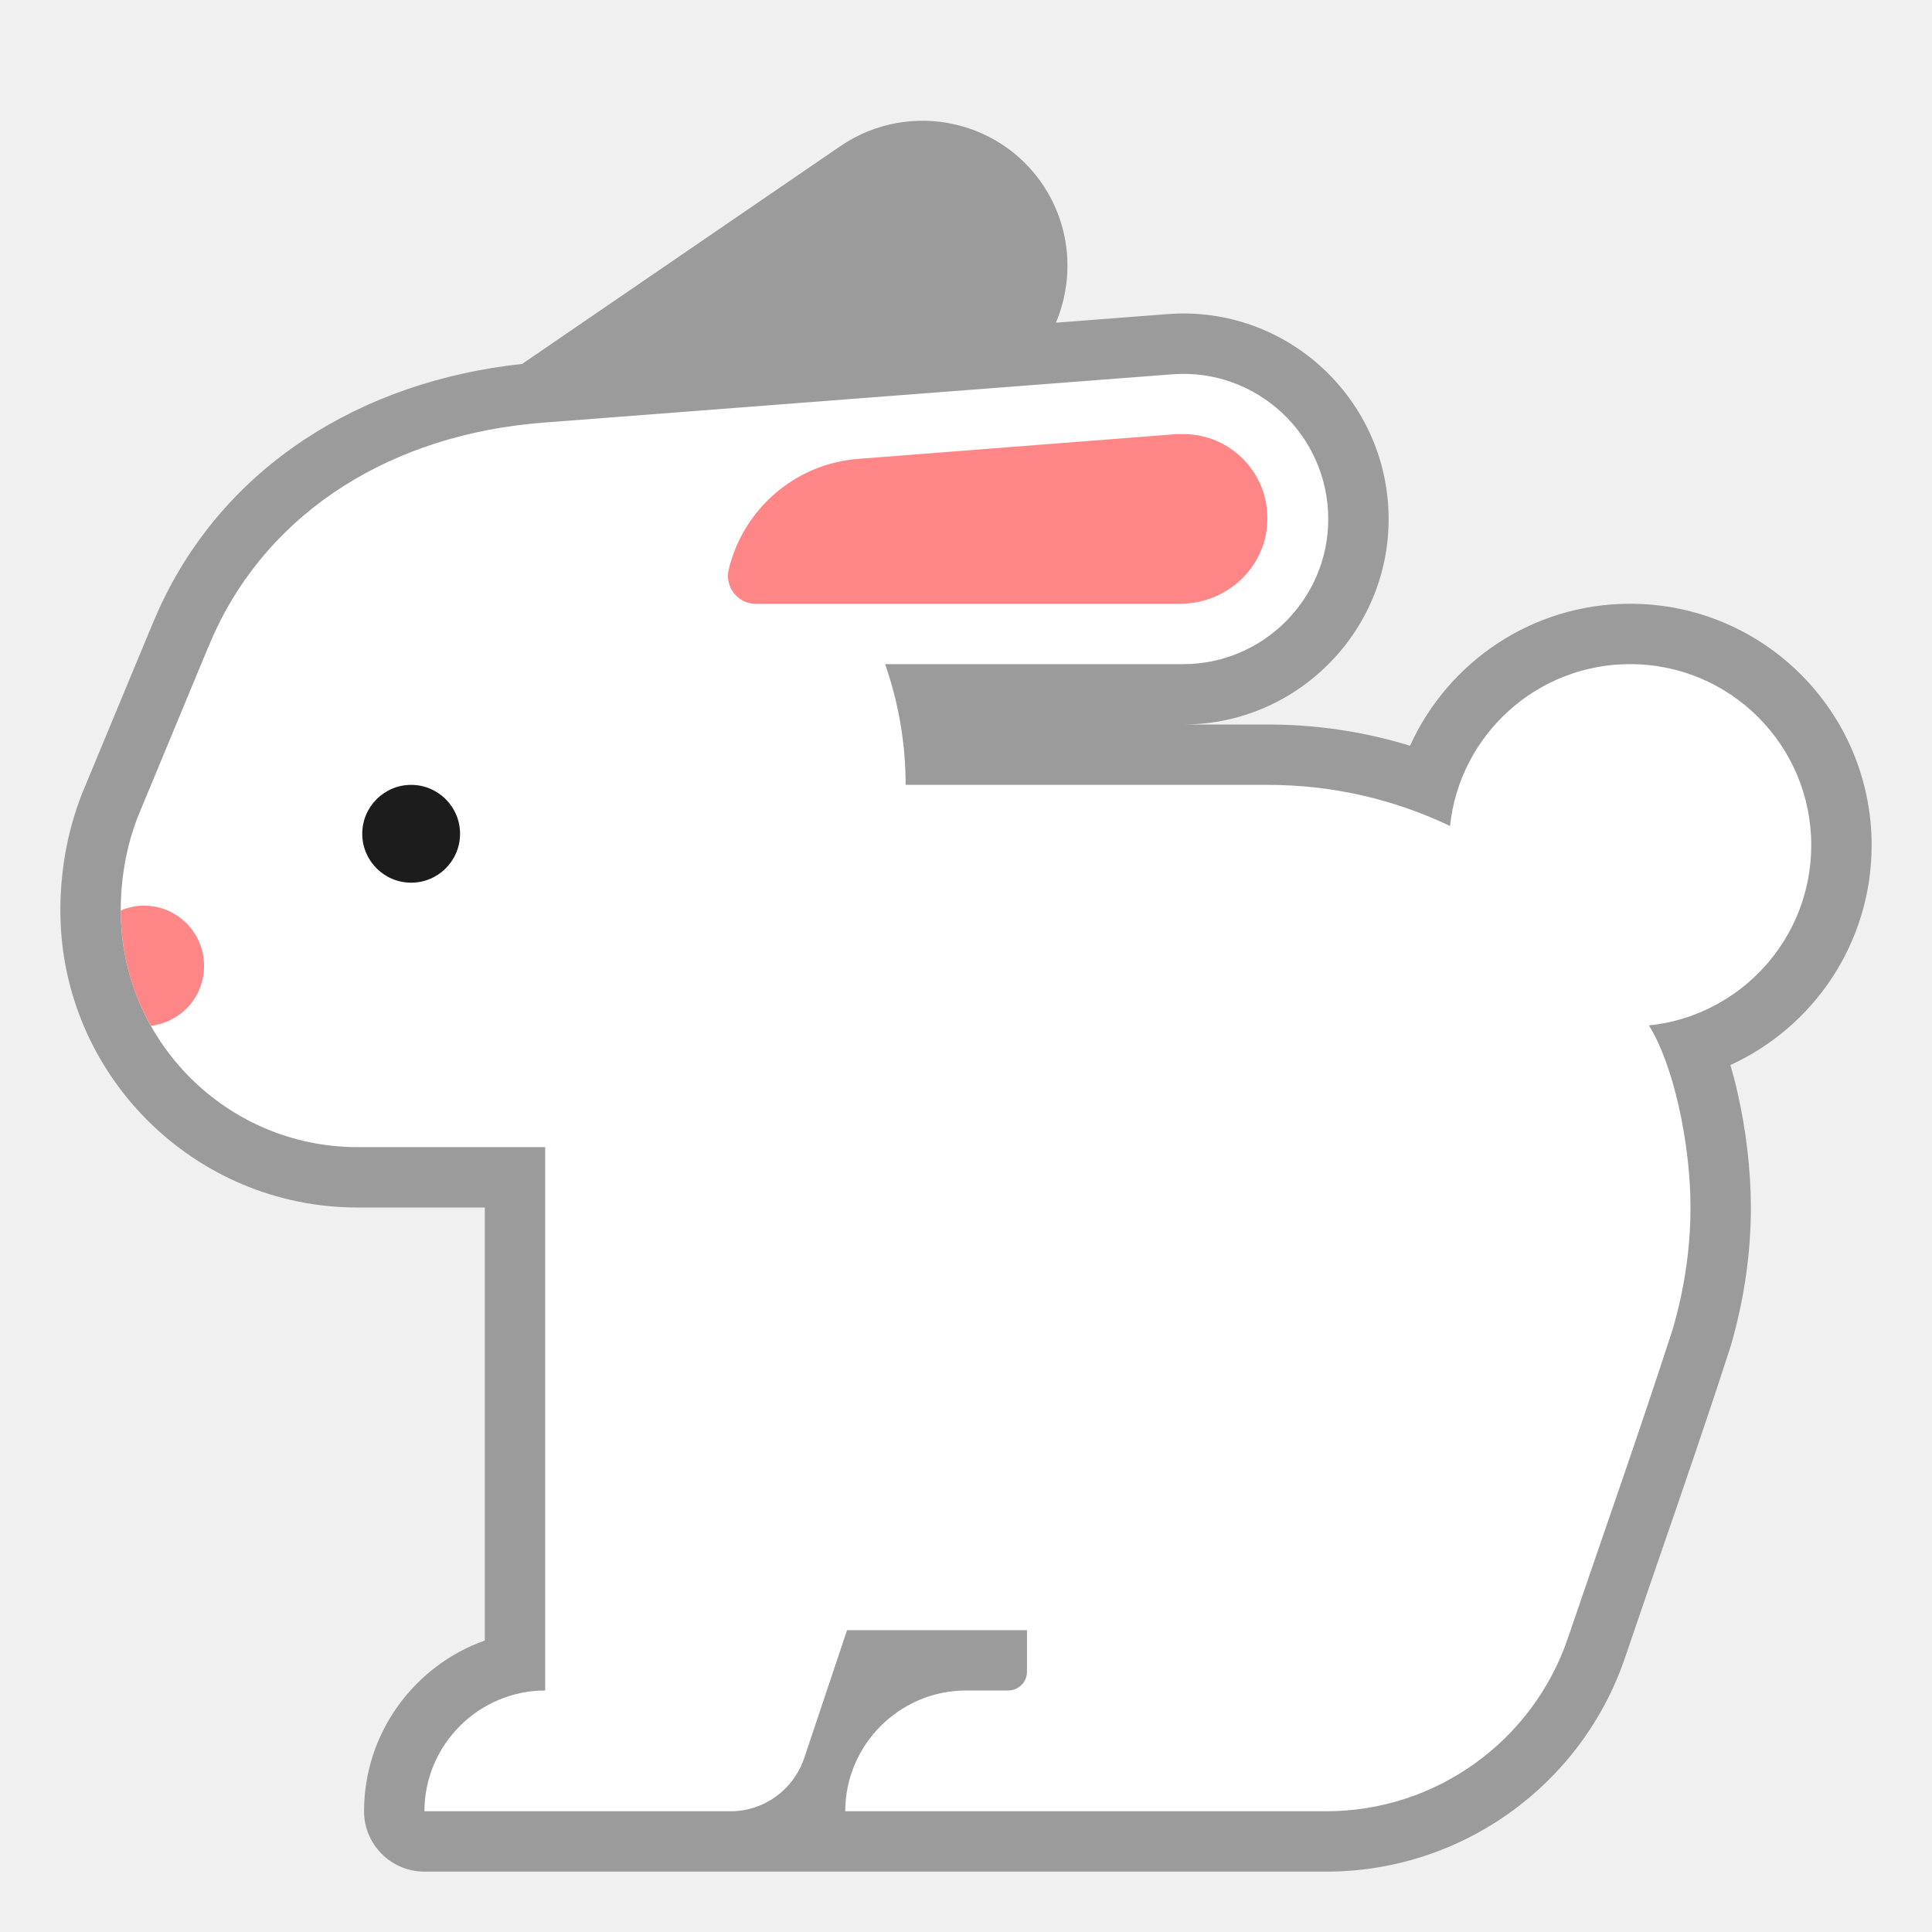
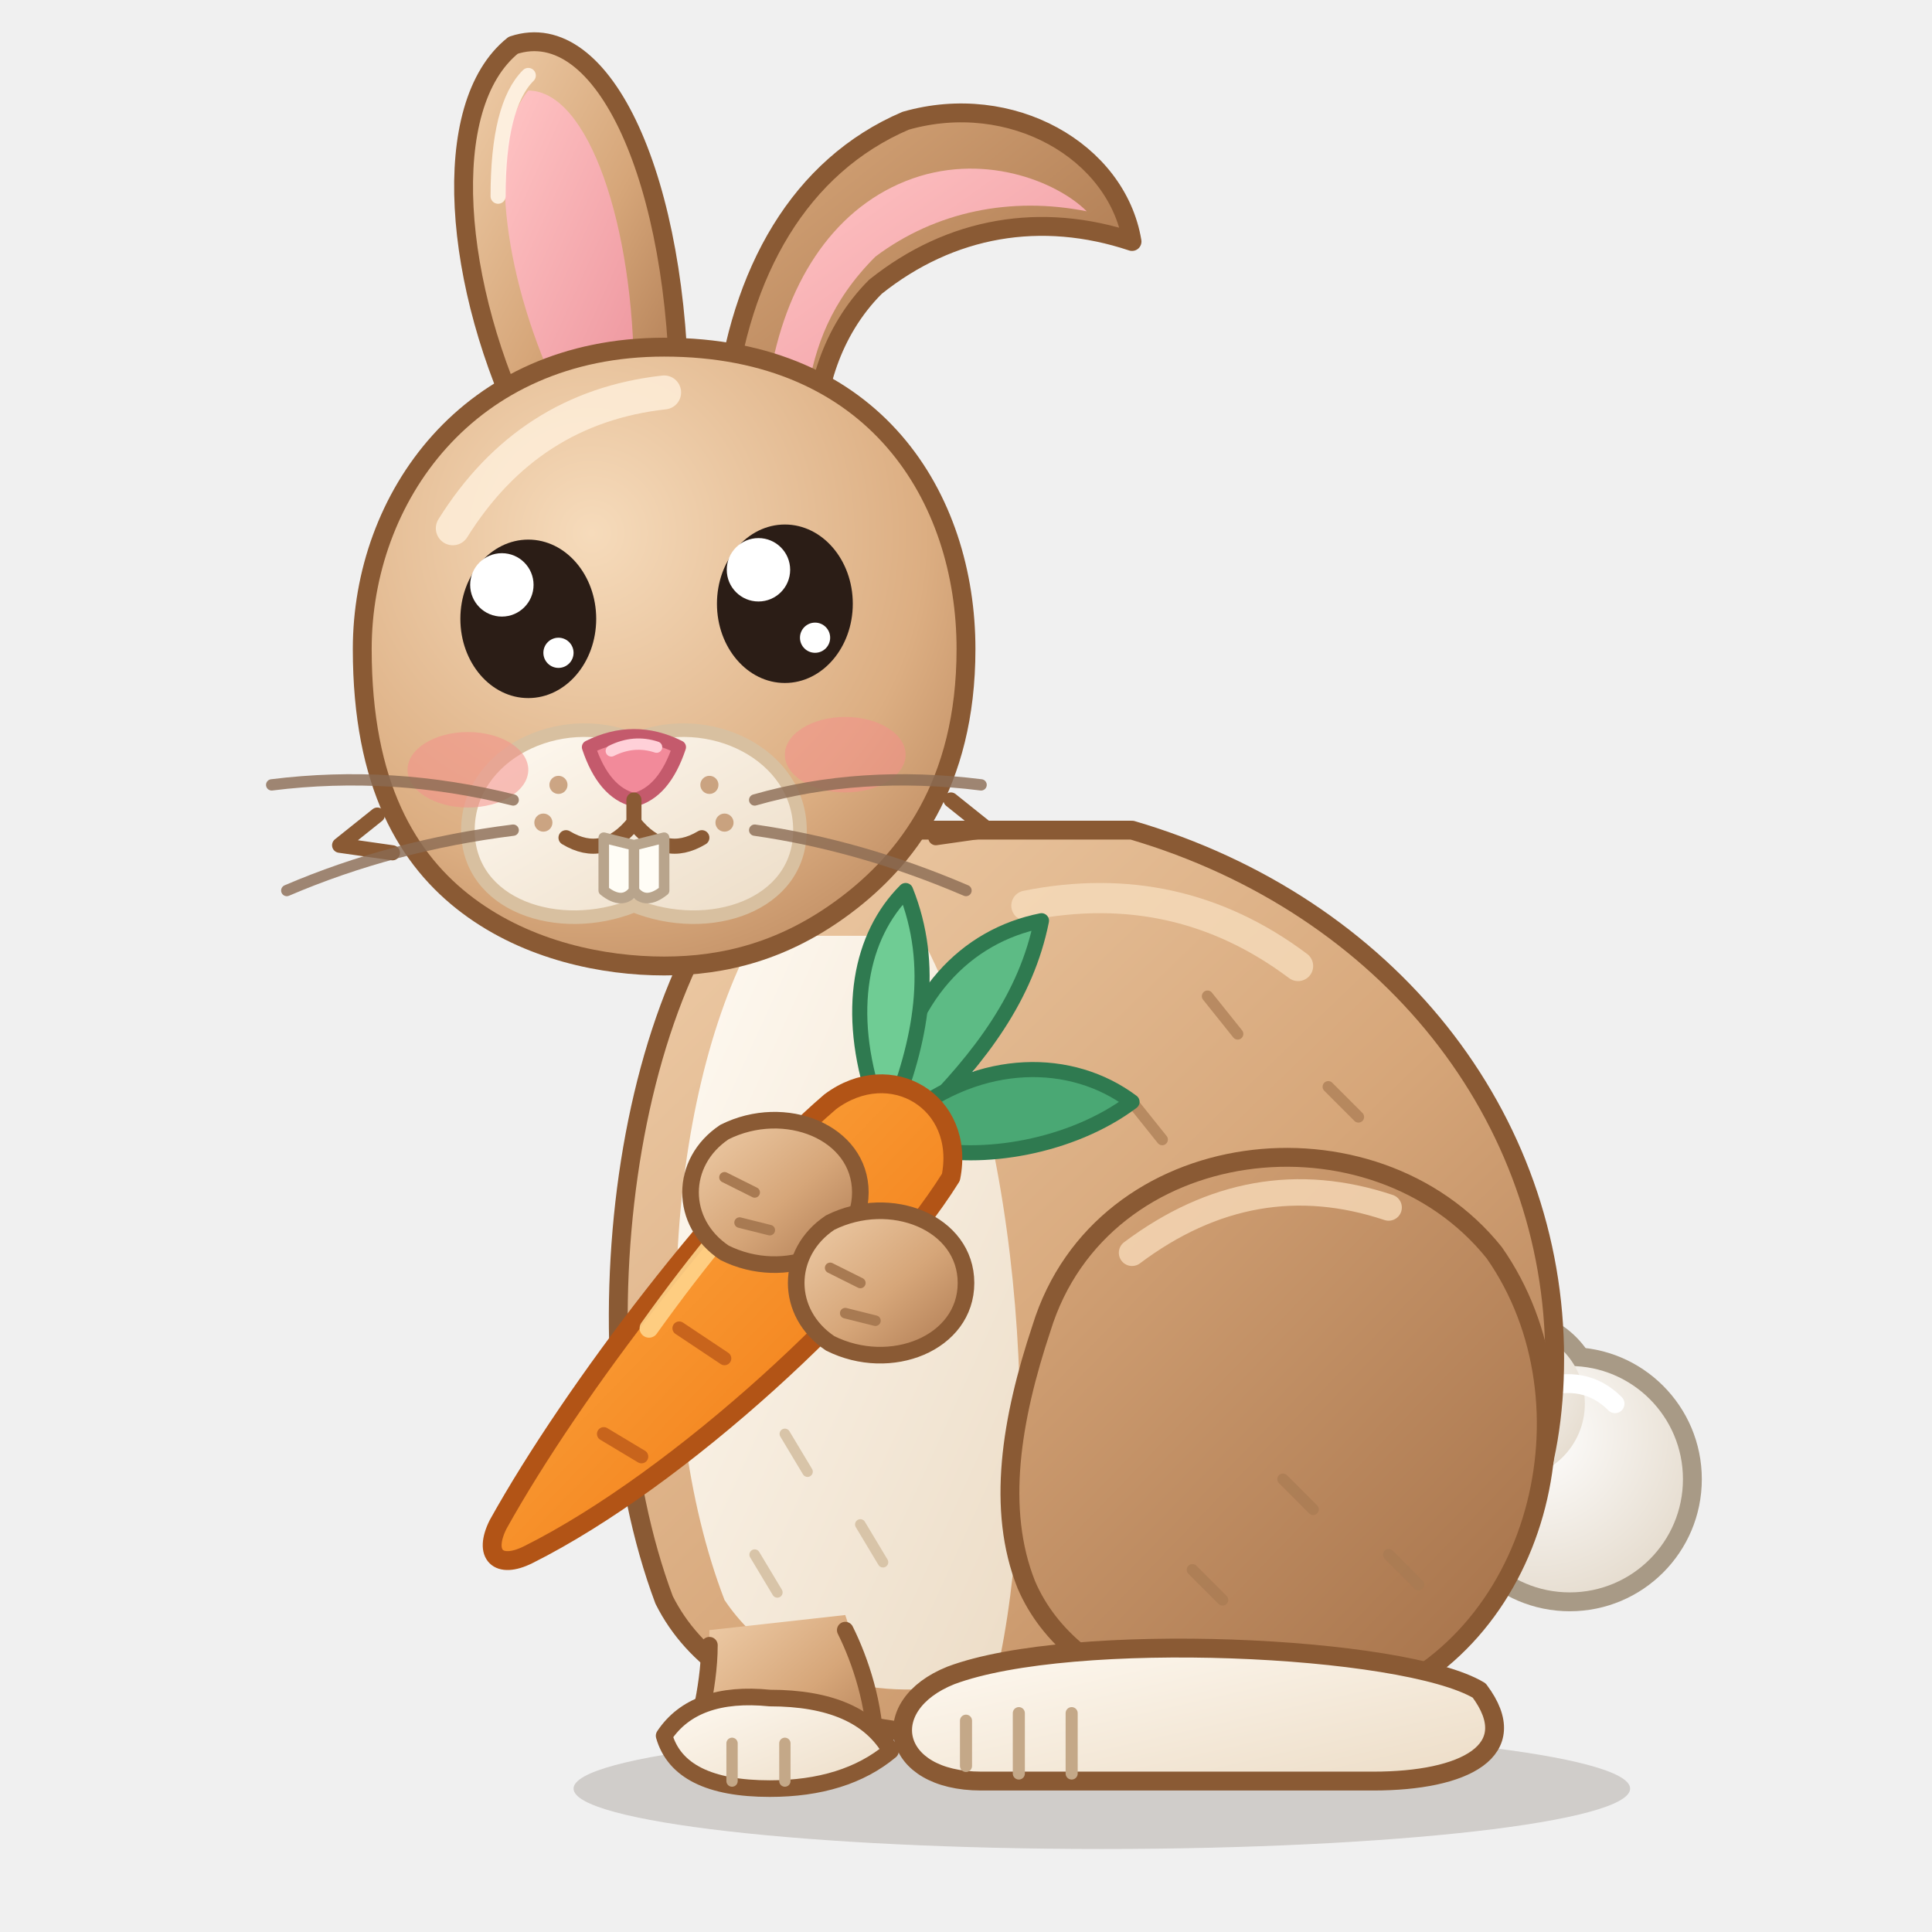
- <svg xmlns="http://www.w3.org/2000/svg" width="32" height="32" viewBox="0 0 32 32" fill="none">
-   <path fill-rule="evenodd" clip-rule="evenodd" d="M17.489 5.345C17.773 4.672 17.75 3.88 17.36 3.2C16.66 1.99 15.08 1.63 13.92 2.42L8.648 6.028C5.994 6.311 3.711 7.716 2.629 10.097C2.573 10.221 2.518 10.353 2.47 10.468L2.467 10.475L1.419 13C1.132 13.664 1 14.378 1 15.08C1 17.792 3.208 20 5.92 20H8.03V27.172C6.867 27.585 6.03 28.698 6.03 30V30C6.03 30.552 6.478 31 7.03 31C12.01 31 16.99 31 21.97 31C24.21 31 26.2 29.566 26.917 27.452C27.1 26.913 27.287 26.371 27.474 25.826C27.875 24.664 28.28 23.49 28.659 22.317L28.663 22.303L28.668 22.288C28.882 21.549 29 20.784 29 20C29 19.373 28.917 18.701 28.779 18.096C28.745 17.944 28.705 17.791 28.661 17.64C30.041 17.009 31 15.617 31 14C31 11.791 29.209 10 27 10C25.378 10 23.983 10.965 23.355 12.352C22.61 12.123 21.819 12 21 12H19.615C21.48 11.992 23 10.467 23 8.6C23 6.621 21.318 5.048 19.333 5.203L19.332 5.203L17.489 5.345Z" fill="#9B9B9B" />
-   <path d="M9 7L19.41 6.2C20.81 6.09 22 7.2 22 8.6C22 9.92 20.92 11 19.6 11H14.66C14.88 11.63 15 12.3 15 13H21C22.082 13 23.105 13.245 24.017 13.681C24.176 12.174 25.451 11 27 11C28.657 11 30 12.343 30 14C30 15.552 28.822 16.829 27.311 16.984C27.707 17.61 28 18.91 28 20C28 20.683 27.897 21.354 27.707 22.01C27.153 23.724 26.55 25.424 25.97 27.13C25.39 28.84 23.78 30 21.97 30C21.97 30 15.031 30 14 30C14 28.9 14.9 28 16 28H16.7C16.87 28 17.01 27.86 17.01 27.69V27H14.03L13.32 29.12C13.14 29.65 12.65 30 12.1 30H7.03C7.03 28.9 7.93 28 9.03 28V19H5.92C3.76 19 2 17.24 2 15.08C2 14.5 2.11 13.92 2.34 13.39L3.39 10.86C3.44 10.74 3.49 10.62 3.54 10.51C4.48 8.44 6.52 7.19 9 7Z" fill="white" />
-   <path d="M19.49 7.19H19.6C20.39 7.19 21.03 7.85 20.99 8.65C20.96 9.41 20.31 10 19.55 10H12.51C12.22 10 12 9.72 12.07 9.43C12.31 8.44 13.16 7.68 14.22 7.6L19.49 7.19Z" fill="#FF8687" />
-   <path d="M2 15.08C2.12 15.03 2.25 15 2.38 15C2.94 15 3.38 15.45 3.38 16C3.38 16.51 3 16.93 2.5 16.99C2.18 16.43 2 15.78 2 15.08Z" fill="#FF8687" />
-   <path d="M6.81 14.62C7.257 14.62 7.62 14.257 7.62 13.81C7.62 13.363 7.257 13 6.81 13C6.363 13 6 13.363 6 13.81C6 14.257 6.363 14.62 6.81 14.62Z" fill="#1C1C1C" />
+ <svg xmlns="http://www.w3.org/2000/svg" viewBox="0 0 256 256">
+   <defs>
+     <linearGradient id="coelho-pelo" x1="0" y1="0" x2="1" y2="1">
+       <stop offset="0" stop-color="#f0cfab" />
+       <stop offset="0.55" stop-color="#d6a679" />
+       <stop offset="1" stop-color="#ac7850" />
+     </linearGradient>
+     <linearGradient id="coelho-escuro" x1="0" y1="0" x2="1" y2="1">
+       <stop offset="0" stop-color="#d9a97c" />
+       <stop offset="1" stop-color="#a26e46" />
+     </linearGradient>
+     <radialGradient id="coelho-cabeca" cx="0.38" cy="0.3" r="0.85">
+       <stop offset="0" stop-color="#f6dbbb" />
+       <stop offset="0.65" stop-color="#dcae82" />
+       <stop offset="1" stop-color="#b8845a" />
+     </radialGradient>
+     <linearGradient id="coelho-creme" x1="0" y1="0" x2="1" y2="1">
+       <stop offset="0" stop-color="#fffaf2" />
+       <stop offset="1" stop-color="#ecdcc6" />
+     </linearGradient>
+     <linearGradient id="coelho-orelha" x1="0" y1="0" x2="1" y2="1">
+       <stop offset="0" stop-color="#ffc4c4" />
+       <stop offset="1" stop-color="#ee98a0" />
+     </linearGradient>
+     <linearGradient id="coelho-cenoura" x1="0" y1="0" x2="1" y2="1">
+       <stop offset="0" stop-color="#ffb04a" />
+       <stop offset="0.6" stop-color="#f58a24" />
+       <stop offset="1" stop-color="#d0661a" />
+     </linearGradient>
+     <radialGradient id="coelho-algodao" cx="0.35" cy="0.3" r="0.75">
+       <stop offset="0" stop-color="#ffffff" />
+       <stop offset="1" stop-color="#e6ddd0" />
+     </radialGradient>
+   </defs>
+   <g id="sombra">
+     <ellipse cx="146" cy="237" rx="70" ry="8" fill="#3b2a1a" opacity="0.18" />
+   </g>
+   <g id="rabo">
+     <circle cx="208" cy="196" r="17.5" fill="#a89a86" />
+     <circle cx="200" cy="186" r="12.5" fill="#a89a86" />
+     <circle cx="208" cy="196" r="15" fill="url(#coelho-algodao)" />
+     <circle cx="200" cy="186" r="10" fill="url(#coelho-algodao)" />
+     <path d="M204 184 q6 -2 10 2" fill="none" stroke="#fff" stroke-width="2.5" stroke-linecap="round" />
+   </g>
+   <g id="corpo" stroke-linejoin="round" stroke-linecap="round">
+     <path d="M104 110 C82 128 76 180 88 212 C96 228 120 232 150 230 C188 228 206 210 206 180 C206 148 184 120 150 110 Z" fill="url(#coelho-pelo)" stroke="#8a5a34" stroke-width="2.5" />
+     <path d="M100 124 C88 146 86 186 96 212 C104 224 120 226 132 222 C138 196 136 150 122 124 Z" fill="url(#coelho-creme)" />
+     <path d="M138 176 C146 150 182 146 198 166 C212 186 204 218 180 226 C162 230 142 224 136 210 C132 200 134 188 138 176 Z" fill="url(#coelho-escuro)" stroke="#8a5a34" stroke-width="2.5" />
+     <path d="M150 166 Q166 154 184 160" fill="none" stroke="#f4d6b4" stroke-width="3.5" opacity="0.85" />
+     <path d="M136 120 Q156 116 172 128" fill="none" stroke="#f6dcbc" stroke-width="4" opacity="0.8" />
+     <g fill="none" stroke="#a87a52" stroke-width="1.5" opacity="0.7">
+       <path d="M160 132 l4 5 M176 144 l4 4 M150 146 l4 5 M170 196 l4 4 M184 206 l4 4 M158 208 l4 4" />
+     </g>
+     <g fill="none" stroke="#d8c4a8" stroke-width="1.4">
+       <path d="M104 190 l3 5 M114 202 l3 5 M100 206 l3 5" />
+     </g>
+   </g>
+   <g id="patas" stroke-linejoin="round" stroke-linecap="round">
+     <path d="M126 222 C142 216 186 218 196 224 C202 232 194 236 182 236 L130 236 C118 236 116 226 126 222 Z" fill="url(#coelho-creme)" stroke="#8a5a34" stroke-width="2.5" />
+     <path d="M128 228 v6 M135 227 v8 M142 227 v8" stroke="#c4a888" stroke-width="1.6" />
+     <path d="M94 216 C94 224 92 230 92 232 Q104 238 116 232 C116 226 114 220 112 214 Z" fill="url(#coelho-pelo)" />
+     <path d="M94 218 C94 224 92 230 92 232 M116 232 C116 226 114 220 112 216" fill="none" stroke="#8a5a34" stroke-width="2.2" />
+     <path d="M88 230 Q92 224 102 225 Q114 225 118 232 Q112 237 102 237 Q90 237 88 230 Z" fill="url(#coelho-creme)" stroke="#8a5a34" stroke-width="2.2" />
+     <path d="M97 231 v5 M104 231 v5" stroke="#c4a888" stroke-width="1.5" />
+   </g>
+   <g id="cenoura" stroke-linejoin="round" stroke-linecap="round">
+     <path d="M118 146 C120 132 128 124 138 122 C136 132 130 140 122 148 Z" fill="#5dbb85" stroke="#2f7a50" stroke-width="2" />
+     <path d="M120 148 C130 140 142 140 150 146 C142 152 130 154 122 152 Z" fill="#4aa874" stroke="#2f7a50" stroke-width="2" />
+     <path d="M116 146 C112 134 114 124 120 118 C124 128 122 138 118 148 Z" fill="#6fcc94" stroke="#2f7a50" stroke-width="2" />
+     <path d="M110 146 C118 140 128 146 126 156 C116 172 90 196 70 206 C66 208 64 206 66 202 C76 184 96 158 110 146 Z" fill="url(#coelho-cenoura)" stroke="#b25416" stroke-width="2.5" />
+     <path d="M100 162 l6 5 M90 176 l6 4 M80 190 l5 3" fill="none" stroke="#c8641c" stroke-width="1.8" />
+     <path d="M106 152 Q96 162 86 176" fill="none" stroke="#ffd38a" stroke-width="2.5" opacity="0.9" />
+   </g>
+   <g id="maos" stroke-linejoin="round" stroke-linecap="round">
+     <path d="M96 150 C104 146 114 150 114 158 C114 166 104 170 96 166 C90 162 90 154 96 150 Z" fill="url(#coelho-pelo)" stroke="#8a5a34" stroke-width="2.2" />
+     <path d="M110 162 C118 158 128 162 128 170 C128 178 118 182 110 178 C104 174 104 166 110 162 Z" fill="url(#coelho-pelo)" stroke="#8a5a34" stroke-width="2.2" />
+     <path d="M96 156 l4 2 M98 162 l4 1 M110 168 l4 2 M112 174 l4 1" stroke="#a87a52" stroke-width="1.4" />
+   </g>
+   <g id="orelhas" stroke-linejoin="round" stroke-linecap="round">
+     <path d="M96 54 C98 36 106 22 120 16 C134 12 148 20 150 32 C138 28 126 30 116 38 C110 44 108 52 108 58 Z" fill="url(#coelho-escuro)" stroke="#8a5a34" stroke-width="2.5" />
+     <path d="M102 50 C104 38 110 28 120 24 C130 20 140 24 144 28 C134 26 124 28 116 34 C110 40 108 46 107 52 Z" fill="url(#coelho-orelha)" />
+     <path d="M70 58 C60 38 58 14 68 6 C80 2 90 24 90 54 Z" fill="url(#coelho-pelo)" stroke="#8a5a34" stroke-width="2.5" />
+     <path d="M73 50 C66 34 65 18 70 12 C78 12 84 30 84 50 Z" fill="url(#coelho-orelha)" />
+     <path d="M66 26 Q66 14 70 10" fill="none" stroke="#fff4e6" stroke-width="2" opacity="0.9" />
+   </g>
+   <g id="cabeca" stroke-linejoin="round" stroke-linecap="round">
+     <path d="M88 46 C116 46 128 66 128 86 C128 104 120 114 112 120 C104 126 96 128 88 128 C80 128 70 126 62 120 C54 114 48 104 48 86 C48 66 62 46 88 46 Z" fill="url(#coelho-cabeca)" stroke="#8a5a34" stroke-width="2.5" />
+     <path d="M60 70 Q70 54 88 52" fill="none" stroke="#fff0dc" stroke-width="4.5" opacity="0.8" />
+     <path d="M50 108 l-5 4 l7 1 M126 106 l5 4 l-7 1" fill="none" stroke="#8a5a34" stroke-width="2" />
+     <path d="M84 98 C74 94 62 100 62 110 C62 120 74 124 84 120 C94 124 106 120 106 110 C106 100 94 94 84 98 Z" fill="url(#coelho-creme)" stroke="#d8c0a0" stroke-width="1.8" />
+     <ellipse cx="62" cy="102" rx="8" ry="5" fill="#f4908a" opacity="0.55" />
+     <ellipse cx="112" cy="100" rx="8" ry="5" fill="#f4908a" opacity="0.55" />
+   </g>
+   <g id="olhos">
+     <ellipse cx="70" cy="82" rx="9" ry="10.5" fill="#2b1d16" />
+     <ellipse cx="104" cy="80" rx="9" ry="10.5" fill="#2b1d16" />
+     <circle cx="66.5" cy="77.5" r="4.2" fill="#fff" />
+     <circle cx="74" cy="86.5" r="2" fill="#fff" />
+     <circle cx="100.5" cy="75.5" r="4.2" fill="#fff" />
+     <circle cx="108" cy="84.5" r="2" fill="#fff" />
+   </g>
+   <g id="rosto" stroke-linejoin="round" stroke-linecap="round">
+     <path d="M78 99 Q84 96 90 99 Q88 105 84 106 Q80 105 78 99 Z" fill="#f28a9a" stroke="#c45a6c" stroke-width="1.8" />
+     <path d="M81 99.5 Q84 98 87 99" fill="none" stroke="#ffd0d8" stroke-width="1.5" />
+     <path d="M84 106 v3 M84 109 q-4 5 -9 2 M84 109 q4 5 9 2" fill="none" stroke="#8a5a34" stroke-width="2" />
+     <path d="M80 111 L80 118 Q82.5 120 84 118 L84 112 Z M84 112 L84 118 Q85.5 120 88 118 L88 111 Z" fill="#fffdf6" stroke="#b8a48c" stroke-width="1.4" />
+     <g fill="none" stroke="#8a6a52" stroke-width="1.5" opacity="0.8">
+       <path d="M68 106 Q52 102 36 104" />
+       <path d="M68 110 Q52 112 38 118" />
+       <path d="M100 106 Q114 102 130 104" />
+       <path d="M100 110 Q114 112 128 118" />
+     </g>
+     <g fill="#b8845a" opacity="0.7">
+       <circle cx="74" cy="104" r="1.2" />
+       <circle cx="72" cy="109" r="1.2" />
+       <circle cx="94" cy="104" r="1.2" />
+       <circle cx="96" cy="109" r="1.2" />
+     </g>
+   </g>
</svg>
